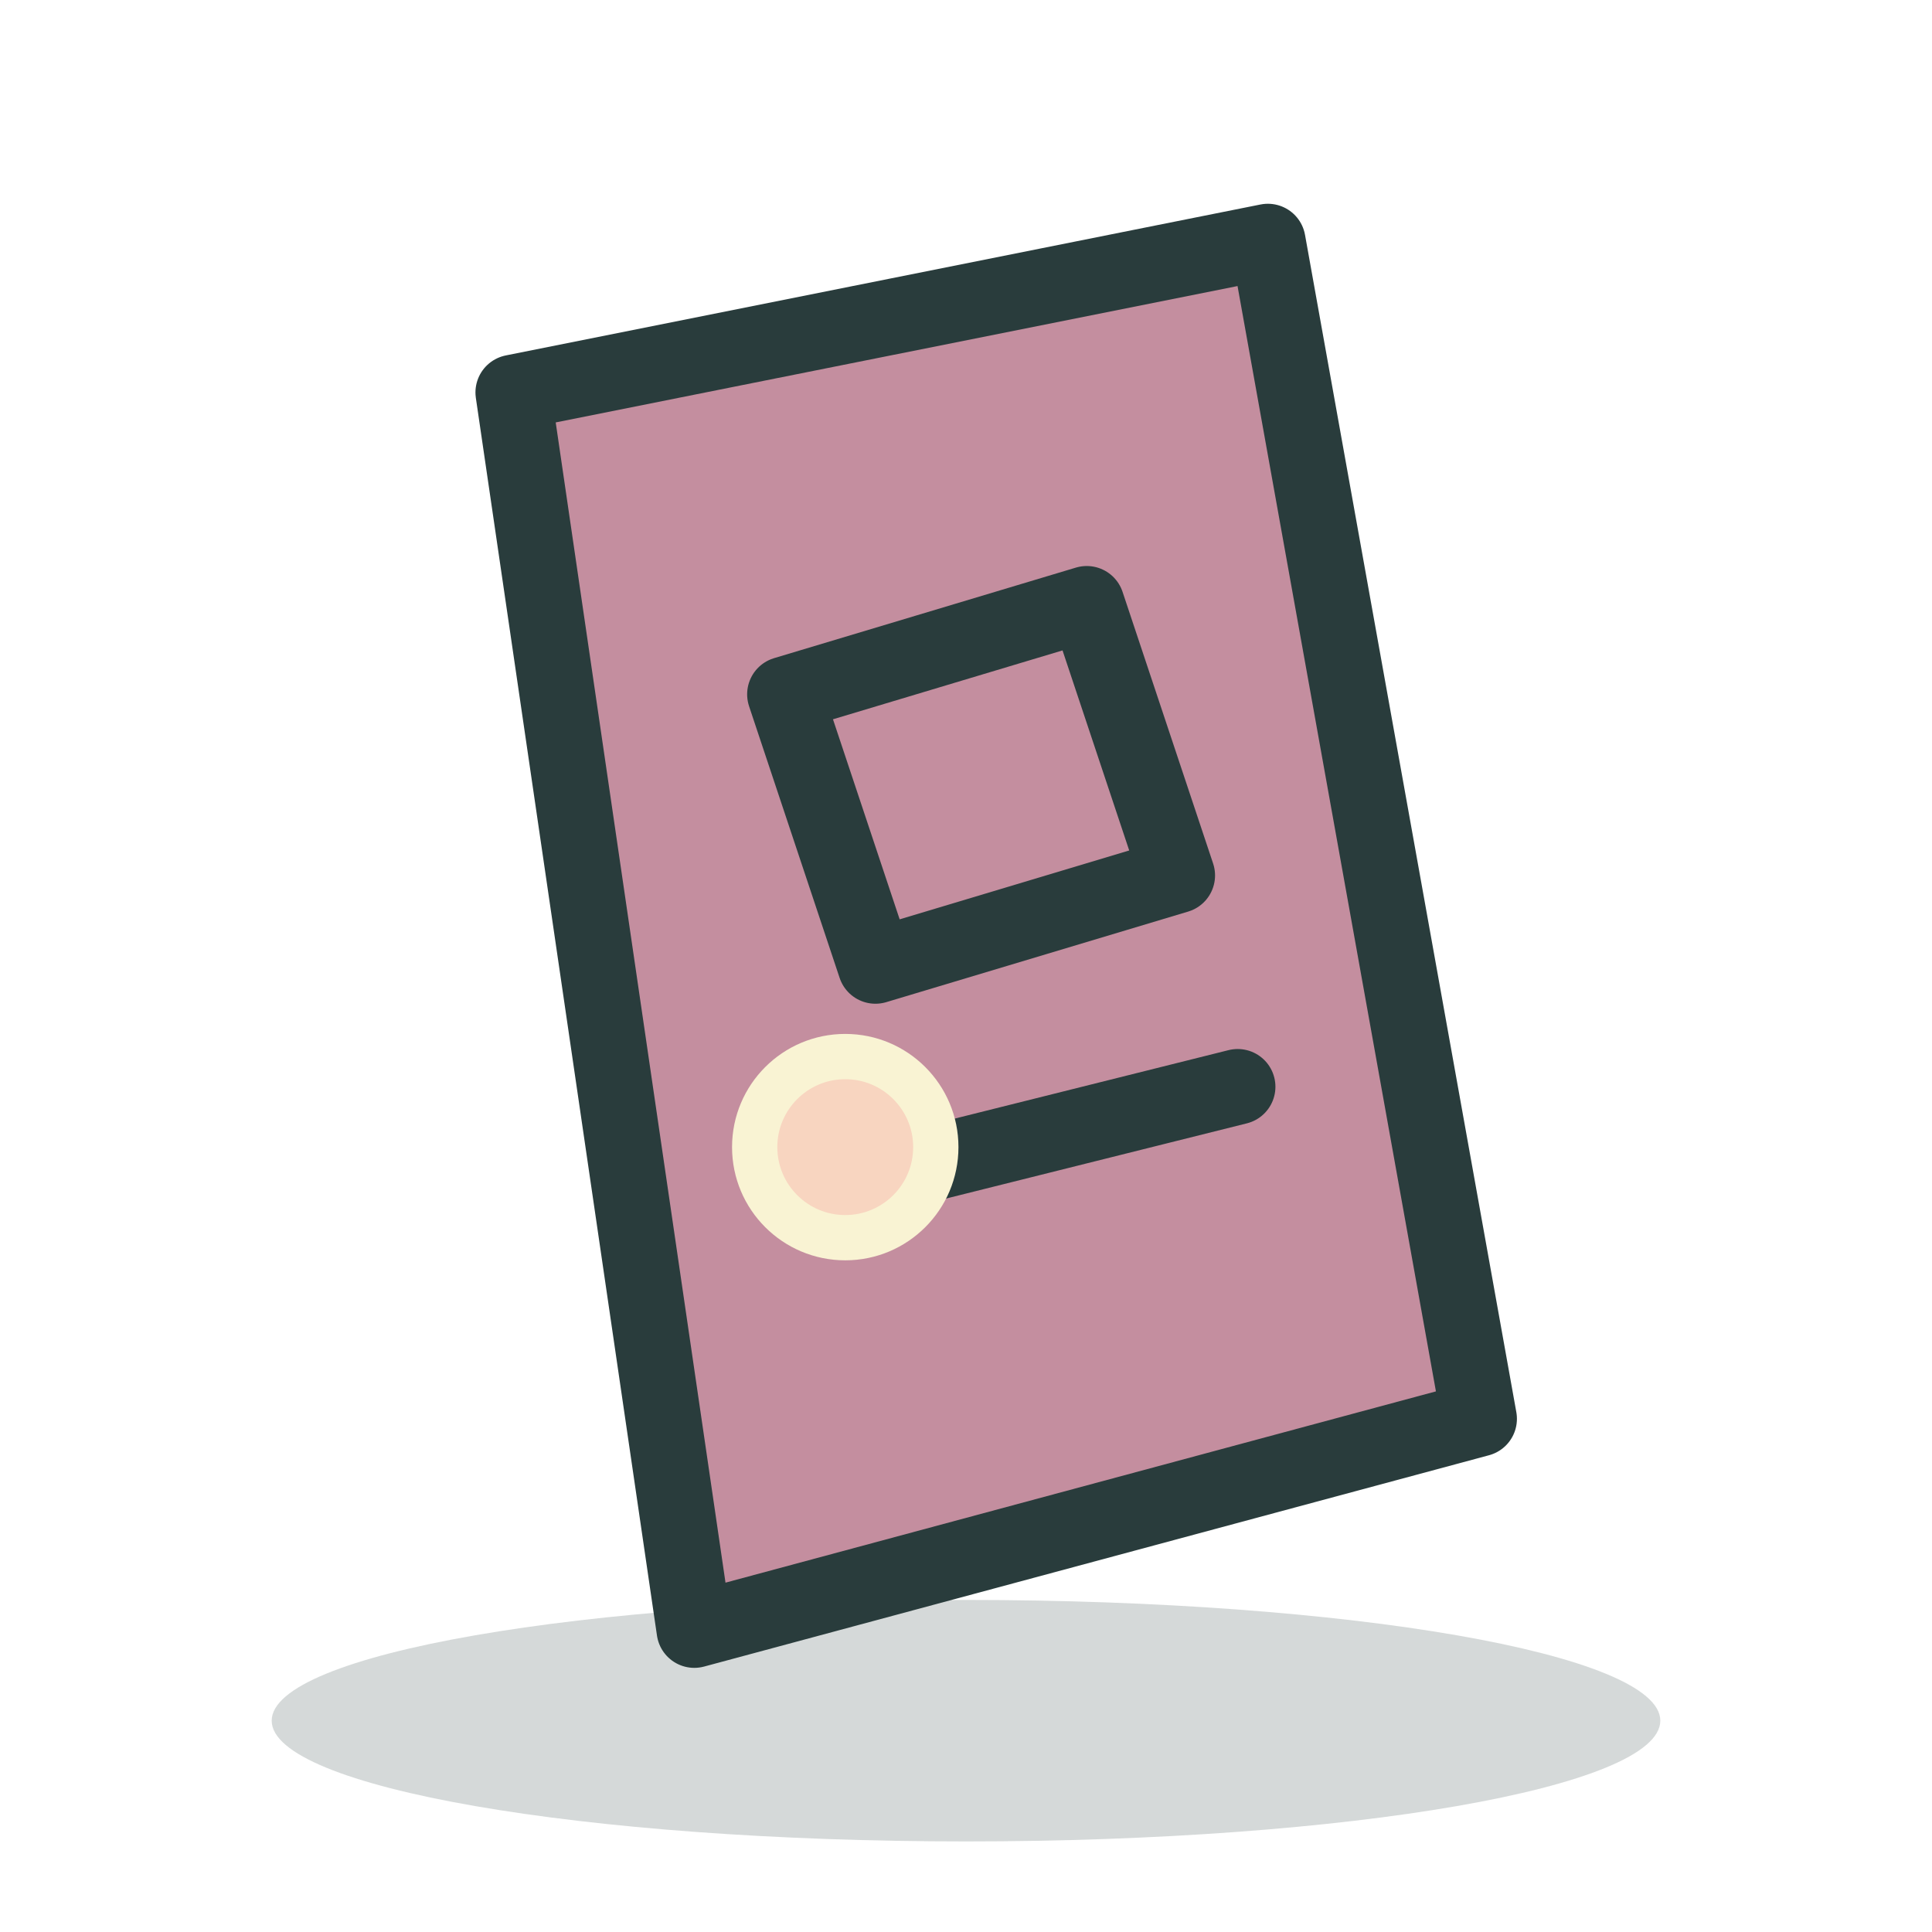
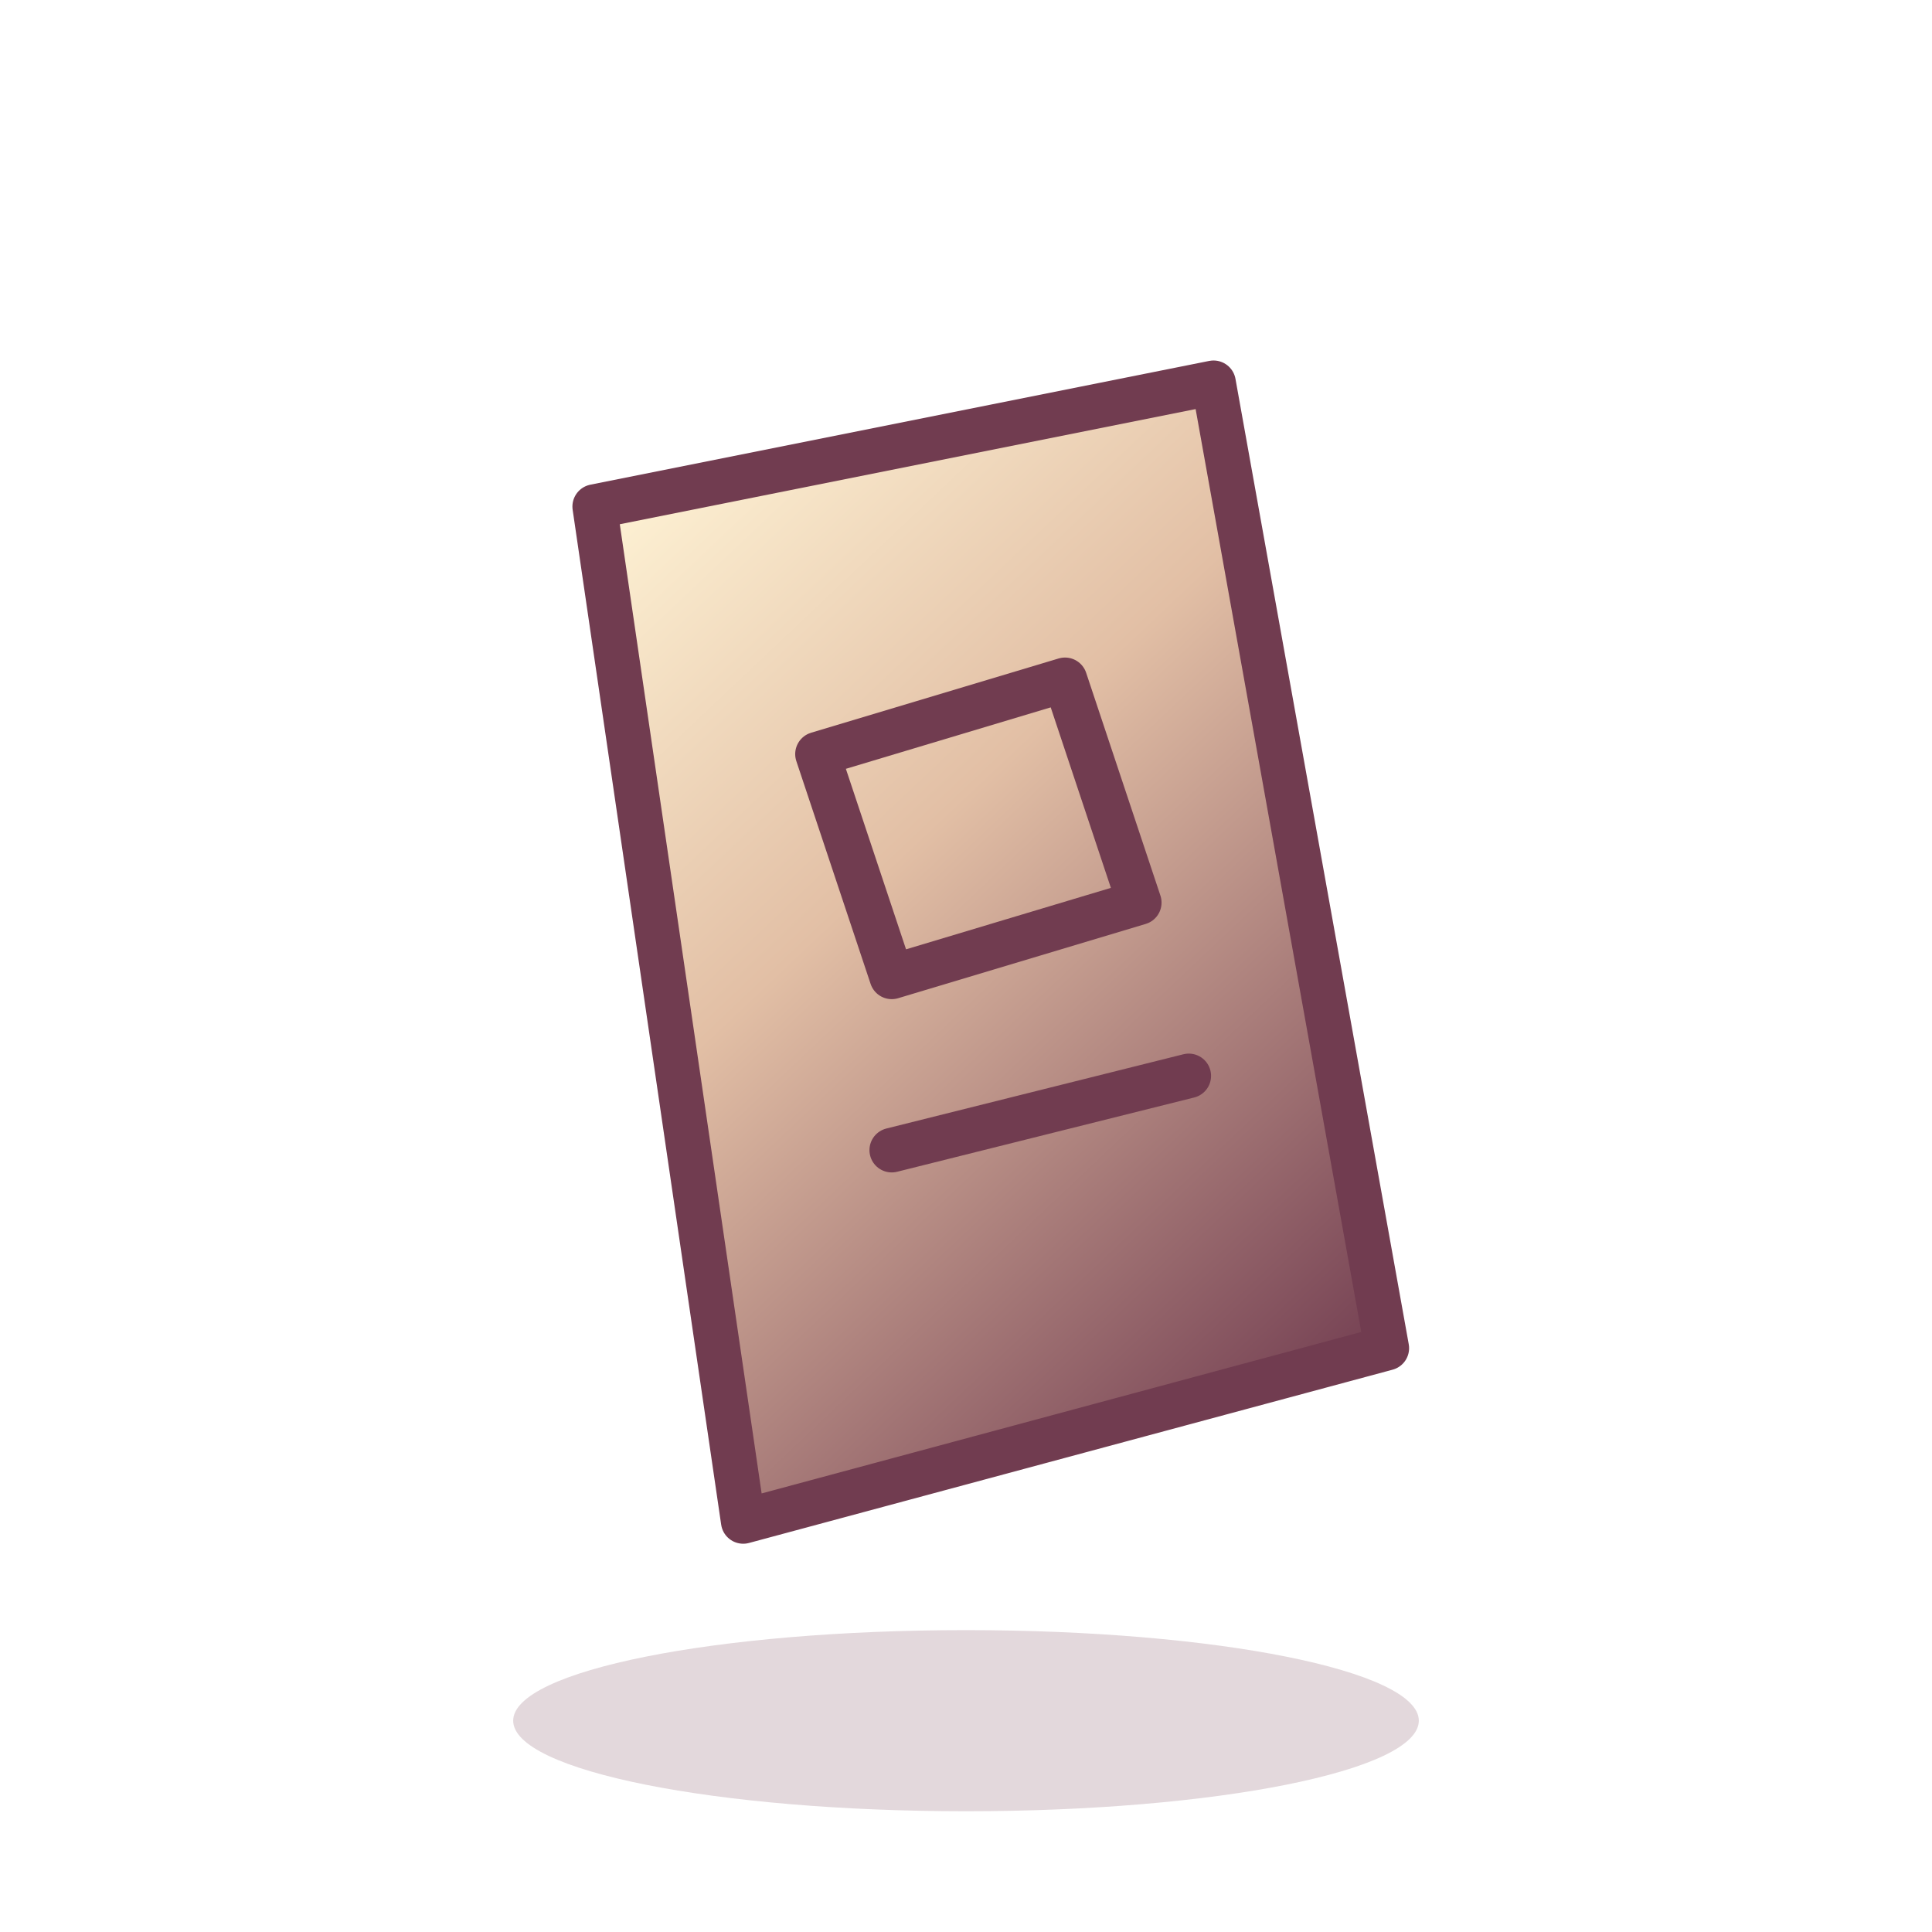
- <svg xmlns="http://www.w3.org/2000/svg" viewBox="0 0 64 64">
-   <ellipse cx="32" cy="57" rx="23" ry="4" fill="#182e2c" opacity=".18" />
-   <g fill="#c48e9f" stroke="#293c3c" stroke-width="2.5" stroke-linejoin="round" stroke-linecap="round">
+ <svg xmlns="http://www.w3.org/2000/svg" viewBox="0 0 64 64" data-family="relic" data-rank="raw" data-material="ivory and crimson parchment">
+   <defs>
+     <linearGradient id="m" x1=".15" y1="0" x2=".8" y2="1" gradientUnits="objectBoundingBox">
+       <stop stop-color="#fff4d6" />
+       <stop offset=".4" stop-color="#e2bfa5" />
+       <stop offset="1" stop-color="#713c50" />
+     </linearGradient>
+   </defs>
+   <ellipse cx="32" cy="57" rx="15" ry="3" fill="#713c50" opacity=".20" />
+   <g transform="translate(32 34) scale(0.82) translate(-32 -34)" fill="url(#m)" stroke="#713c50" stroke-width="1.8" stroke-linejoin="round" stroke-linecap="round">
    <path d="M17 13L42 8 49 47 23 54Z" />
    <path d="M26 23L36 20 39 29 29 32ZM29 39L41 36" fill="none" />
  </g>
-   <circle cx="28" cy="38" r="3" fill="#f8d5c0" stroke="#f9f3d3" stroke-width="1.5" />
</svg>
